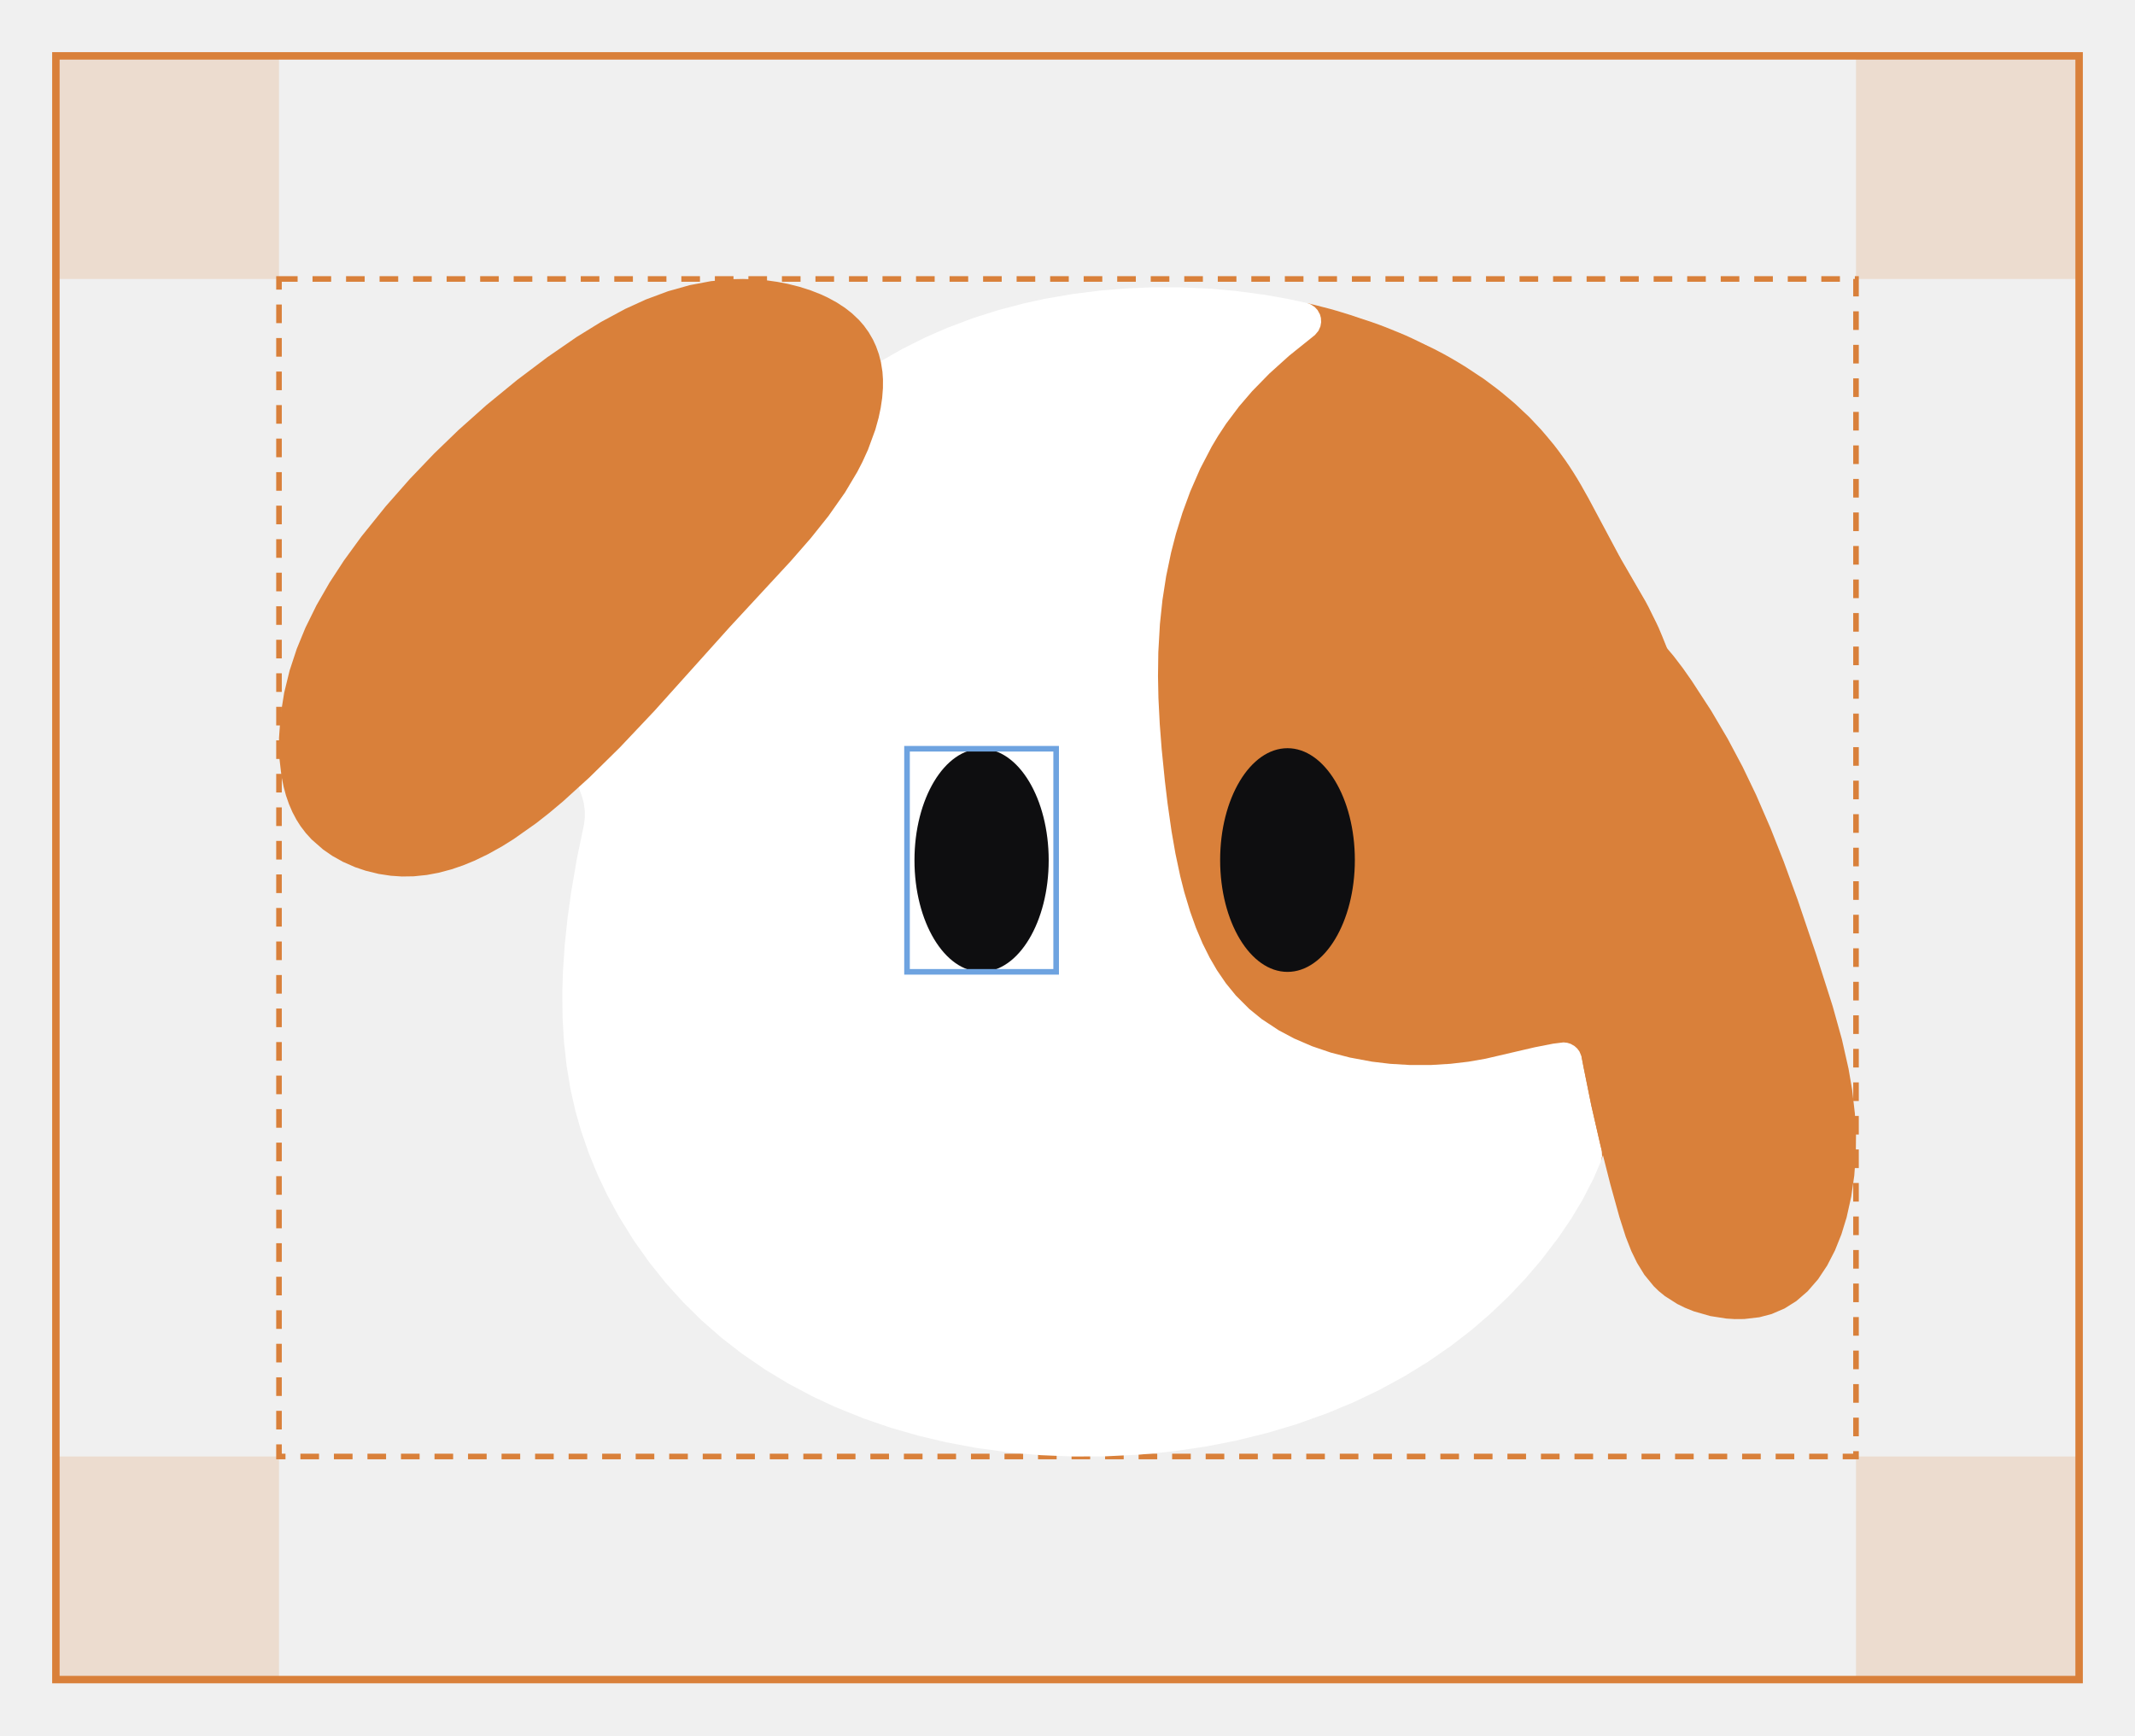
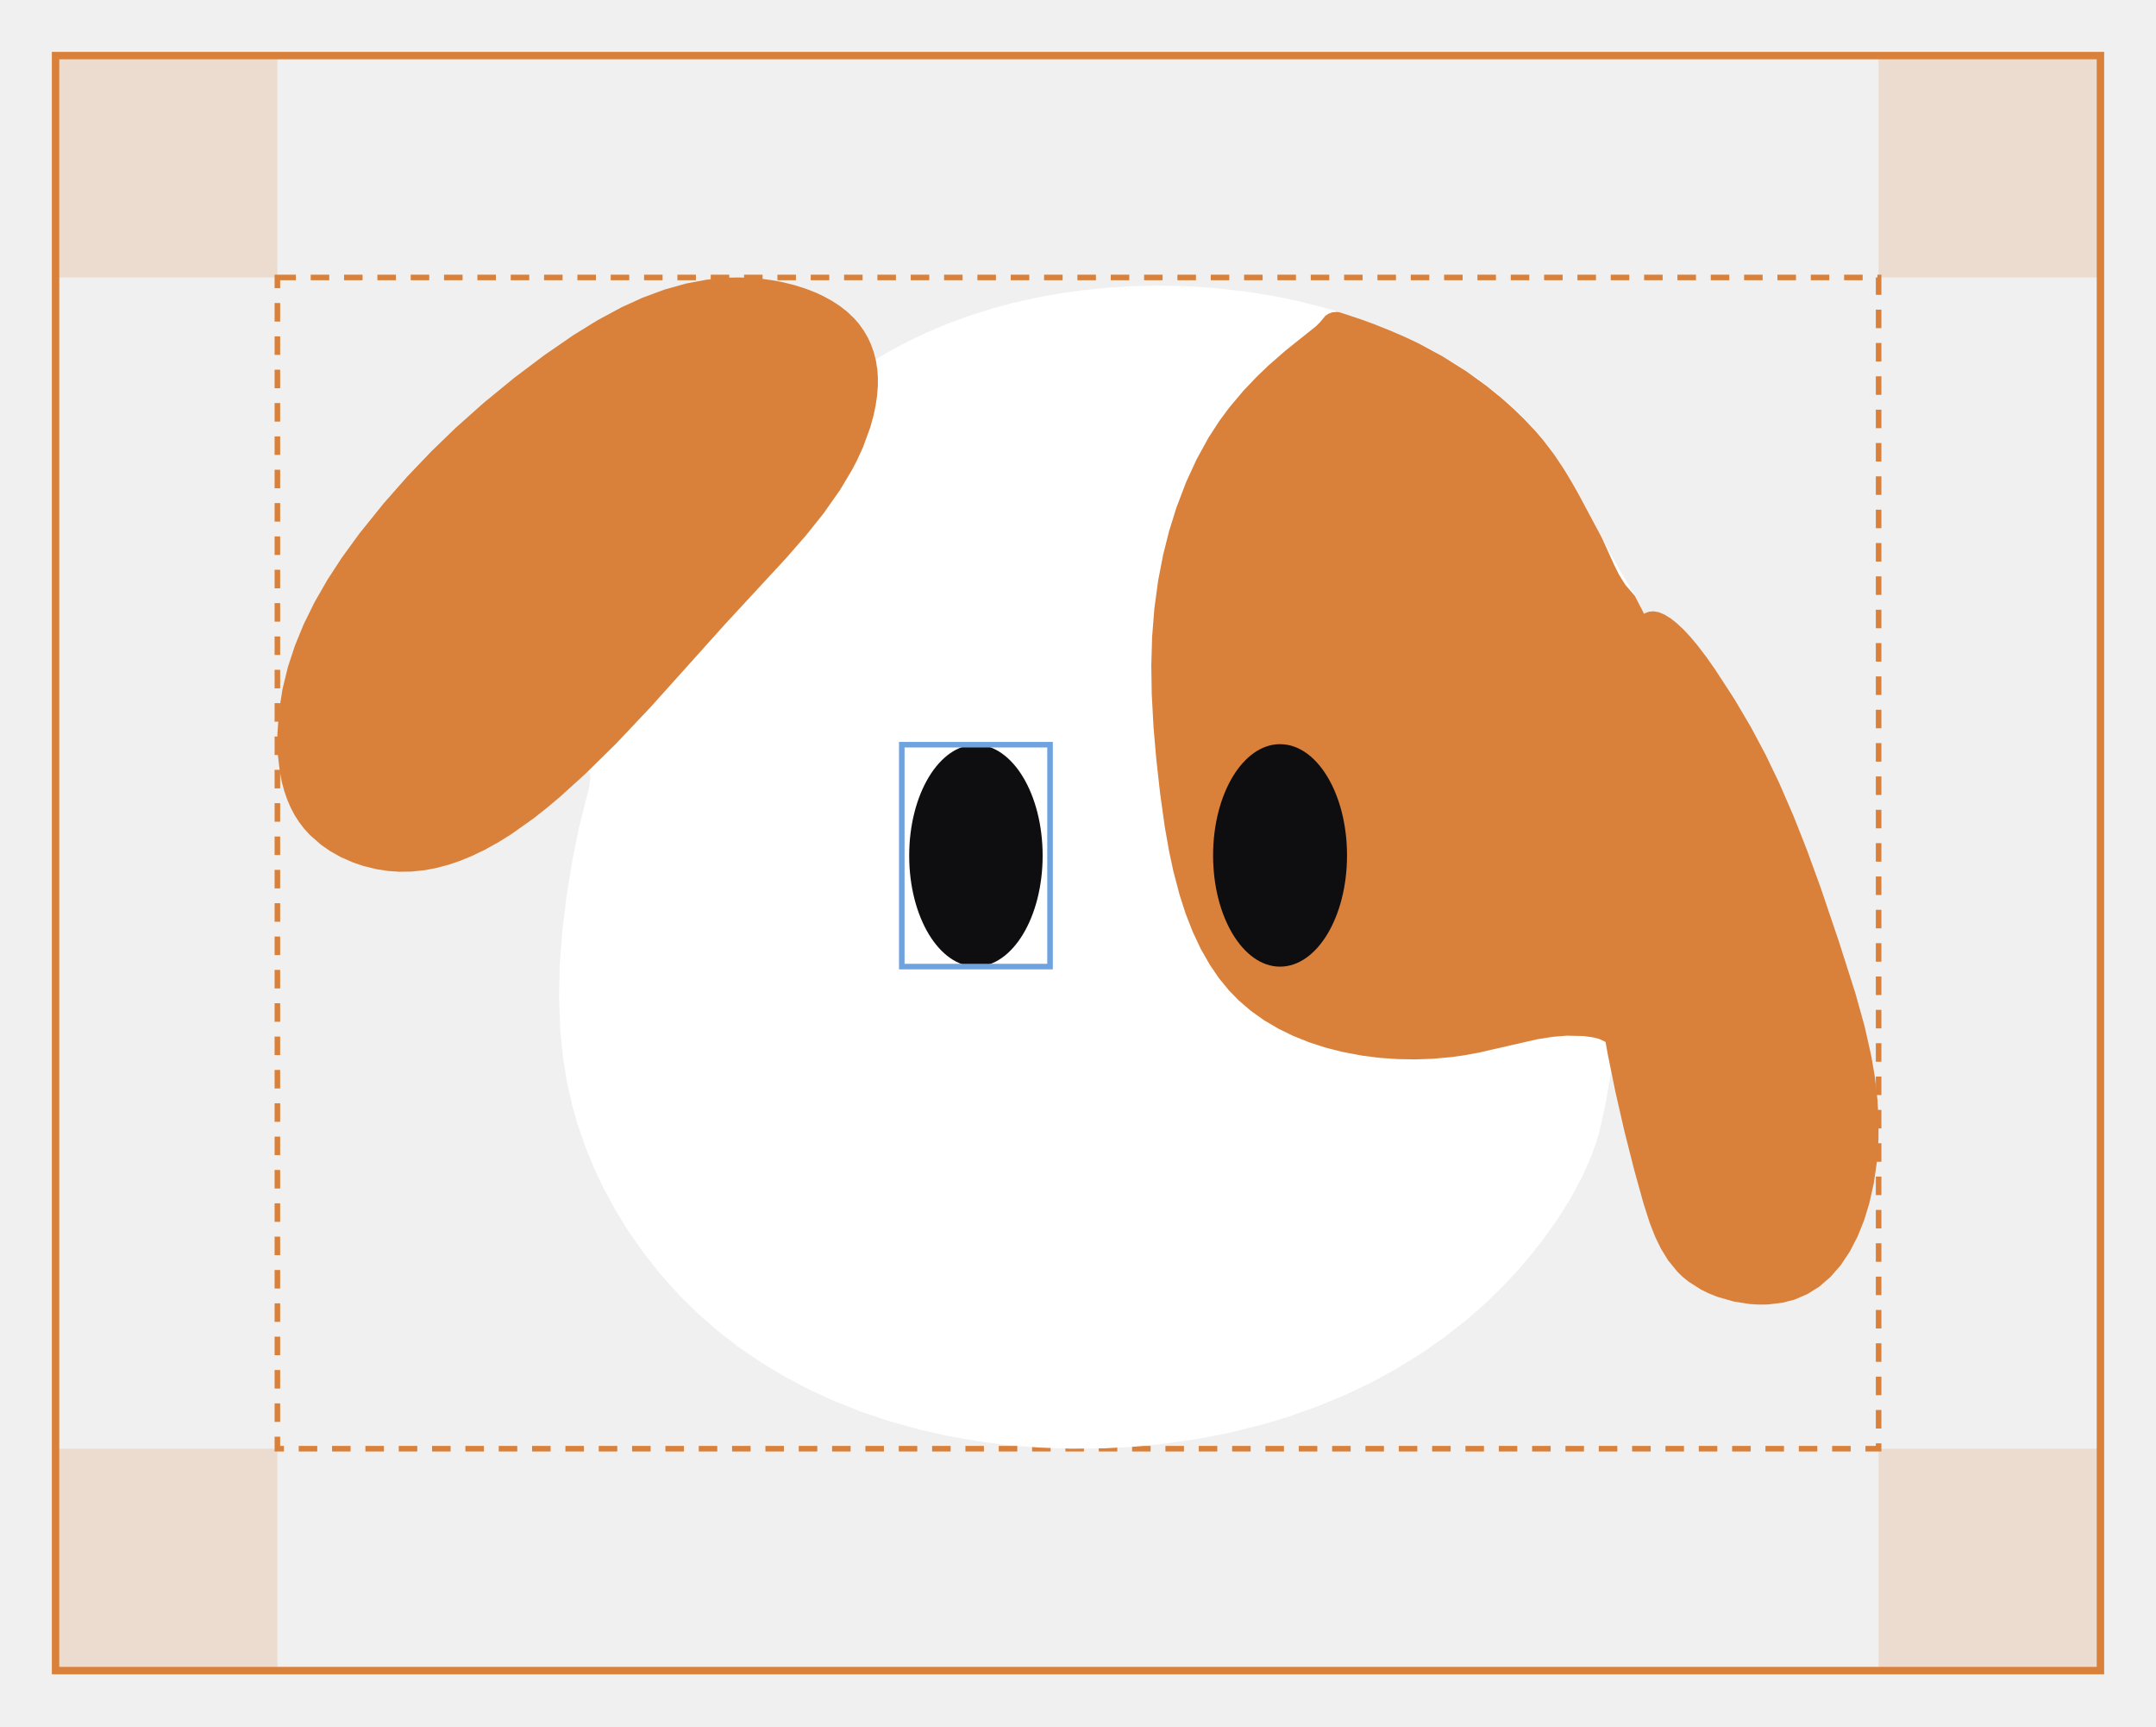
- <svg xmlns="http://www.w3.org/2000/svg" viewBox="-150.39 -138.04 1146.19 931.79">
+ <svg xmlns="http://www.w3.org/2000/svg" viewBox="-150.39 -138.04 1164.19 931.83">
  <rect x="-120.39" y="-108.04" width="119.78" height="119.78" fill="#D9803A" fill-opacity=".18" />
-   <rect x="846.02" y="-108.04" width="119.78" height="119.78" fill="#D9803A" fill-opacity=".18" />
-   <rect x="-120.39" y="643.97" width="119.78" height="119.78" fill="#D9803A" fill-opacity=".18" />
-   <rect x="846.02" y="643.97" width="119.78" height="119.78" fill="#D9803A" fill-opacity=".18" />
-   <rect x="-0.61" y="11.74" width="846.63" height="632.23" fill="none" stroke="#D9803A" stroke-width="3" stroke-dasharray="10 8" />
-   <rect x="-120.39" y="-108.04" width="1086.19" height="871.79" fill="none" stroke="#D9803A" stroke-width="4" />
+   <rect x="864.02" y="-108.04" width="119.78" height="119.78" fill="#D9803A" fill-opacity=".18" />
+   <rect x="-120.39" y="644.01" width="119.78" height="119.78" fill="#D9803A" fill-opacity=".18" />
+   <rect x="864.02" y="644.01" width="119.78" height="119.78" fill="#D9803A" fill-opacity=".18" />
+   <rect x="-0.61" y="11.74" width="864.63" height="632.27" fill="none" stroke="#D9803A" stroke-width="3" stroke-dasharray="10 8" />
+   <rect x="-120.39" y="-108.04" width="1104.19" height="871.83" fill="none" stroke="#D9803A" stroke-width="4" />
  <defs>
    <clipPath id="k">
-       <path d="M160.81 265.31L159.29 270.98L158.91 274.91L158.96 277.87L159.94 283.70L162.24 290.18L163.09 293.53L163.58 297.45L163.58 300.91L163.19 304.35L159.24 323.37L156.25 340.90L154.28 355.14L152.80 369.21L151.85 383.08L151.49 394.60L151.64 408.65L152.39 421.36L153.81 434.24L155.89 446.78L158.40 457.96L161.55 469.09L165.73 481.19L170.52 492.85L175.59 503.53L181.74 514.89L189.79 527.89L198.18 539.73L207.04 550.79L216.28 561.03L226.31 570.92L236.98 580.25L247.74 588.61L260.44 597.34L272.99 604.90L285.55 611.57L298.17 617.46L313.25 623.54L327.75 628.51L342.41 632.74L357.36 636.29L373.79 639.37L391.69 641.81L408.42 643.27L425.44 643.97L442.29 643.92L461.41 642.97L478.35 641.33L496.15 638.76L512.52 635.60L529.74 631.38L545.47 626.68L562.17 620.73L576.53 614.73L589.92 608.33L603.53 600.93L616.23 593.12L628.86 584.37L639.67 575.98L649.33 567.68L659.65 557.85L668.56 548.43L676.86 538.72L686.39 526.25L693.16 516.24L699.23 506.14L705.11 494.72L709.08 485.46L712.27 476.24L715.63 463.15L717.43 458.58L719.12 455.59L721.14 452.81L723.12 450.62L727.81 446.21L730.84 442.33L733.18 438.00L737.80 426.92L743.55 411.05L748.43 394.85L752.38 378.63L756.03 358.90L758.09 343.59L759.62 326.99L760.38 310.31L760.28 292.55L759.26 275.87L757.47 260.58L754.84 245.52L751.60 231.77L748.74 221.94L744.89 210.74L740.64 200.22L736.53 191.43L732.03 182.96L718.81 160.21L700.56 126.04L695.39 117.28L690.93 110.38L684.89 102.05L677.71 93.40L670.58 85.84L662.53 78.29L654.60 71.66L646.27 65.43L635.16 58.08L626.16 52.81L615.27 47.11L603.40 41.64L591.96 37.00L579.76 32.65L565.09 28.17L552.98 25.05L540.54 22.36L527.79 20.13L512.85 18.16L498.87 16.93L483.29 16.24L468.08 16.24L454.04 16.83L439.98 17.99L425.27 19.85L410.25 22.46L398.76 24.98L385.29 28.54L371.98 32.77L358.13 37.99L346.32 43.15L333.96 49.35L323.36 55.38L312.38 62.32L300.22 70.84L288.11 80.23L275.60 90.88L263.27 102.32L248.63 117.12L235.60 131.38L222.50 146.86L212.08 160.24L202.54 173.66L194.44 186.25L187.91 197.50L181.55 209.78L176.87 220.02L172.07 232.07L163.84 256.84Z" />
+       <path d="M460.43 16.49L447.70 17.28L433.75 18.70L421.15 20.49L409.90 22.53L396.30 25.58L385.30 28.54L372.07 32.74L361.43 36.66L349.83 41.54L339.62 46.41L330.73 51.12L319.88 57.50L310.35 63.68L300.02 70.99L289.96 78.74L280.16 86.89L268.73 97.14L258.56 106.94L248.68 117.07L235.65 131.33L223.98 145.04L216.00 155.08L206.13 168.46L199.00 179.01L192.95 188.71L186.70 199.73L181.51 209.87L176.78 220.23L170.82 235.59L163.78 257.01L157.56 273.97L156.45 278.36L156.55 279.74L156.81 280.17L157.76 280.49L159.94 280.05L165.00 278.26L166.83 278.21L167.64 278.68L168.16 279.50L168.46 282.08L167.52 287.76L162.04 309.57L158.77 325.89L155.65 344.93L153.28 364.09L151.84 383.30L151.47 399.94L152.12 417.78L153.64 432.96L155.65 445.51L158.40 457.94L161.52 469.00L165.71 481.13L170.60 493.03L175.59 503.52L181.74 514.89L188.50 525.92L196.60 537.60L206.16 549.75L216.44 561.20L226.43 571.03L236.92 580.20L247.89 588.72L260.35 597.28L273.30 605.08L286.69 612.13L300.48 618.45L314.63 624.05L329.10 628.93L346.33 633.74L361.34 637.11L377.82 640.00L393.17 641.97L409.92 643.36L428.03 644.01L446.15 643.80L462.92 642.85L478.33 641.33L496.15 638.76L512.51 635.60L531.10 631.01L545.73 626.60L562.45 620.62L576.46 614.76L590.13 608.22L603.43 600.99L617.38 592.36L628.79 584.42L641.76 574.25L651.34 565.85L660.55 556.94L668.50 548.49L676.95 538.60L683.41 530.32L691.01 519.54L697.93 508.41L703.44 498.18L706.16 492.44L709.05 485.54L711.52 478.63L713.23 472.87L716.22 459.63L720.45 435.85L721.29 432.41L722.18 429.96L722.78 428.99L723.36 428.60L723.92 428.83L724.44 429.69L725.28 433.46L726.73 444.06L727.57 446.23L728.31 446.45L729.17 445.77L730.13 444.37L732.74 439.03L737.79 426.93L742.33 414.63L747.75 397.32L752.36 378.72L755.86 359.99L758.51 339.77L759.86 323.17L760.44 306.48L760.17 289.76L759.24 275.66L757.44 260.37L754.78 245.23L751.53 231.52L747.47 218.04L744.91 210.80L741.63 202.54L735.34 189.08L731.92 182.77L718.74 160.08L700.56 126.04L694.54 115.92L688.77 107.28L682.55 99.11L675.90 91.39L667.01 82.38L657.55 74.04L646.54 65.62L634.96 57.96L621.78 50.43L610.41 44.79L596.41 38.74L582.10 33.44L568.76 29.22L552.77 25.00L539.08 22.08L522.75 19.39L505.03 17.40L489.76 16.44L474.46 16.16Z" />
    </clipPath>
  </defs>
-   <path fill="#FFFFFF" d="M160.81 265.31L159.29 270.98L158.91 274.91L158.96 277.87L159.94 283.70L162.24 290.18L163.09 293.53L163.58 297.45L163.58 300.91L163.19 304.35L159.24 323.37L156.25 340.90L154.28 355.14L152.80 369.21L151.85 383.08L151.49 394.60L151.64 408.65L152.39 421.36L153.81 434.24L155.89 446.78L158.40 457.96L161.55 469.09L165.73 481.19L170.52 492.85L175.59 503.53L181.74 514.89L189.79 527.89L198.18 539.73L207.04 550.79L216.28 561.03L226.31 570.92L236.98 580.25L247.74 588.61L260.44 597.34L272.99 604.90L285.55 611.57L298.17 617.46L313.25 623.54L327.75 628.51L342.41 632.74L357.36 636.29L373.79 639.37L391.69 641.81L408.42 643.27L425.44 643.97L442.29 643.92L461.41 642.97L478.35 641.33L496.15 638.76L512.52 635.60L529.74 631.38L545.47 626.68L562.17 620.73L576.53 614.73L589.92 608.33L603.53 600.93L616.23 593.12L628.86 584.37L639.67 575.98L649.33 567.68L659.65 557.85L668.56 548.43L676.86 538.72L686.39 526.25L693.16 516.24L699.23 506.14L705.11 494.72L709.08 485.46L712.27 476.24L715.63 463.15L717.43 458.58L719.12 455.59L721.14 452.81L723.12 450.62L727.81 446.21L730.84 442.33L733.18 438.00L737.80 426.92L743.55 411.05L748.43 394.85L752.38 378.63L756.03 358.90L758.09 343.59L759.62 326.99L760.38 310.31L760.28 292.55L759.26 275.87L757.47 260.58L754.84 245.52L751.60 231.77L748.74 221.94L744.89 210.74L740.64 200.22L736.53 191.43L732.03 182.96L718.81 160.21L700.56 126.04L695.39 117.28L690.93 110.38L684.89 102.05L677.71 93.40L670.58 85.84L662.53 78.29L654.60 71.66L646.27 65.43L635.16 58.08L626.16 52.81L615.27 47.11L603.40 41.64L591.96 37.00L579.76 32.65L565.09 28.17L552.98 25.05L540.54 22.36L527.79 20.13L512.85 18.16L498.87 16.93L483.29 16.24L468.08 16.24L454.04 16.83L439.98 17.99L425.27 19.85L410.25 22.46L398.76 24.98L385.29 28.54L371.98 32.77L358.13 37.99L346.32 43.15L333.96 49.35L323.36 55.38L312.38 62.32L300.22 70.84L288.11 80.23L275.60 90.88L263.27 102.32L248.63 117.12L235.60 131.38L222.50 146.86L212.08 160.24L202.54 173.66L194.44 186.25L187.91 197.50L181.55 209.78L176.87 220.02L172.07 232.07L163.84 256.84Z" />
-   <path fill="#D9803A" clip-path="url(#k)" d="M471.29 225.05L471.52 236.71L472.23 250.71L473.26 264.11L475.00 281.41L476.43 293.36L478.54 308.15L480.65 320.26L483.23 332.41L485.42 341.03L488.58 351.49L491.66 360.10L495.20 368.48L499.05 376.19L502.94 382.88L507.78 389.95L513.11 396.49L520.26 403.65L526.94 409.09L536.17 415.18L544.33 419.52L554.00 423.69L564.09 427.12L574.31 429.77L586.19 431.98L595.92 433.14L606.58 433.78L617.86 433.77L628.29 433.13L637.95 432.00L647.09 430.41L673.53 424.26L683.42 422.32L689.00 421.63L690.97 421.84L692.86 422.43L694.87 423.58L696.34 424.90L697.52 426.49L698.56 428.91L703.89 455.36L709.53 479.82L709.70 482.83L709.09 485.43L712.27 476.24L715.63 463.15L717.65 458.14L719.39 455.18L721.46 452.43L727.14 446.93L729.71 443.94L732.33 439.78L734.75 434.39L739.14 423.44L743.55 411.05L747.40 398.56L750.35 387.42L753.14 374.99L755.63 361.40L757.61 347.63L759.21 332.36L760.12 318.26L760.45 305.42L760.28 292.55L759.48 278.43L758.44 267.91L756.86 256.55L754.84 245.52L752.80 236.48L750.15 226.59L747.13 217.03L743.62 207.44L739.72 198.15L733.80 186.17L719.88 162.14L705.06 134.22L697.44 120.66L693.13 113.70L688.16 106.42L682.66 99.24L676.06 91.57L670.58 85.84L664.21 79.79L657.83 74.27L651.61 69.35L646.27 65.43L638.16 59.97L629.46 54.68L621.50 50.28L605.73 42.66L596.41 38.74L588.22 35.61L571.17 29.93L561.61 27.22L551.10 24.61L553.26 25.37L555.43 26.80L556.98 28.48L558.23 30.77L558.75 32.66L558.88 34.94L558.49 37.19L557.43 39.58L555.55 41.83L541.73 52.93L531.09 62.52L521.83 72.00L514.80 80.19L507.89 89.40L503.55 96.00L500.15 101.70L493.93 113.63L488.58 125.90L484.43 137.20L480.92 148.56L478.31 158.66L475.65 171.43L473.68 184.12L472.32 197.01L471.46 212.11Z" />
-   <path fill="#D9803A" d="M722.06 196.17L719.75 197.03L717.24 198.77L714.88 201.20L712.36 204.61L709.74 209.05L706.79 214.99L701.48 227.74L696.85 241.48L694.70 249.09L692.50 258.22L689.75 273.08L687.91 288.43L686.92 303.93L686.66 319.08L687.08 336.00L688.11 352.45L690.03 372.19L692.40 390.76L695.71 412.37L699.70 434.76L703.90 455.40L708.73 476.55L714.12 497.79L719.02 515.46L722.41 526.06L725.42 533.73L728.49 540.04L732.40 546.40L737.44 552.56L740.12 555.16L743.49 557.90L750.05 562.07L754.12 564.08L758.91 566.01L767.82 568.57L776.39 569.91L780.96 570.20L786.02 570.16L794.15 569.21L800.72 567.48L807.67 564.49L813.98 560.52L820.01 555.31L825.66 548.80L830.55 541.44L834.72 533.34L838.19 524.67L840.99 515.55L843.46 504.44L845.09 493.14L845.92 481.87L846.02 471.33L845.42 459.85L843.93 446.93L842.01 435.77L838.45 420.00L833.52 402.29L824.58 374.26L814.71 345.13L807.19 324.49L800.16 306.69L792.39 288.76L785.17 273.72L777.12 258.58L768.27 243.56L757.78 227.43L753.09 220.75L748.18 214.30L744.16 209.53L740.39 205.52L736.93 202.31L733.84 199.87L730.40 197.74L727.40 196.49L724.50 195.96Z" />
+   <path fill="#FFFFFF" d="M460.43 16.49L447.70 17.28L433.75 18.70L421.15 20.49L409.90 22.53L396.30 25.58L385.30 28.54L372.07 32.74L361.43 36.66L349.83 41.54L339.62 46.41L330.73 51.12L319.88 57.50L310.35 63.68L300.02 70.99L289.96 78.74L280.16 86.89L268.73 97.14L258.56 106.94L248.68 117.07L235.65 131.33L223.98 145.04L216.00 155.08L206.13 168.46L199.00 179.01L192.95 188.71L186.70 199.73L181.51 209.87L176.78 220.23L170.82 235.59L163.78 257.01L157.56 273.97L156.45 278.36L156.55 279.74L156.81 280.17L157.76 280.49L159.94 280.05L165.00 278.26L166.83 278.21L167.64 278.68L168.16 279.50L168.46 282.08L167.52 287.76L162.04 309.57L158.77 325.89L155.65 344.93L153.28 364.09L151.84 383.30L151.47 399.94L152.12 417.78L153.64 432.96L155.65 445.51L158.40 457.94L161.52 469.00L165.71 481.13L170.60 493.03L175.59 503.52L181.74 514.89L188.50 525.92L196.60 537.60L206.16 549.75L216.44 561.20L226.43 571.03L236.92 580.20L247.89 588.72L260.35 597.28L273.30 605.08L286.69 612.13L300.48 618.45L314.63 624.05L329.10 628.93L346.33 633.74L361.34 637.11L377.82 640.00L393.17 641.97L409.92 643.36L428.03 644.01L446.15 643.80L462.92 642.85L478.33 641.33L496.15 638.76L512.51 635.60L531.10 631.01L545.73 626.60L562.45 620.62L576.46 614.76L590.13 608.22L603.43 600.99L617.38 592.36L628.79 584.42L641.76 574.25L651.34 565.85L660.55 556.94L668.50 548.49L676.95 538.60L683.41 530.32L691.01 519.54L697.93 508.41L703.44 498.18L706.16 492.44L709.05 485.54L711.52 478.63L713.23 472.87L716.22 459.63L720.45 435.85L721.29 432.41L722.18 429.96L722.78 428.99L723.36 428.60L723.92 428.83L724.44 429.69L725.28 433.46L726.73 444.06L727.57 446.23L728.31 446.45L729.17 445.77L730.13 444.37L732.74 439.03L737.79 426.93L742.33 414.63L747.75 397.32L752.36 378.72L755.86 359.99L758.51 339.77L759.86 323.17L760.44 306.48L760.17 289.76L759.24 275.66L757.44 260.37L754.78 245.23L751.53 231.52L747.47 218.04L744.91 210.80L741.63 202.54L735.34 189.08L731.92 182.77L718.74 160.08L700.56 126.04L694.54 115.92L688.77 107.28L682.55 99.11L675.90 91.39L667.01 82.38L657.55 74.04L646.54 65.62L634.96 57.96L621.78 50.43L610.41 44.79L596.41 38.74L582.10 33.44L568.76 29.22L552.77 25.00L539.08 22.08L522.75 19.39L505.03 17.40L489.76 16.44L474.46 16.16Z" />
+   <path fill="#D9803A" clip-path="url(#k)" d="M471.29 221.12L471.52 236.61L472.51 254.81L474.00 271.94L476.09 290.63L478.56 308.27L480.93 321.71L483.21 332.31L486.60 345.17L489.81 355.11L493.60 364.85L497.98 374.17L502.84 382.71L507.78 389.95L513.16 396.54L518.45 401.98L525.03 407.63L532.12 412.68L539.84 417.23L547.88 421.16L556.35 424.56L565.31 427.47L574.32 429.77L584.96 431.79L594.46 433.00L604.05 433.68L613.66 433.85L623.23 433.52L633.66 432.57L640.64 431.58L648.12 430.20L679.82 422.95L688.39 421.62L695.70 421.04L704.66 421.25L709.51 421.89L712.94 422.73L716.55 424.37L719.24 426.69L720.95 427.80L723.58 428.83L726.57 430.51L728.46 431.05L730.86 431.14L733.19 430.59L735.30 429.44L737.03 427.78L738.17 425.92L739.18 423.34L744.39 408.47L748.40 394.97L751.23 383.76L753.87 371.33L756.26 357.44L757.79 346.17L759.12 333.43L759.86 323.18L760.38 310.41L760.38 296.17L759.91 284.61L758.88 271.88L757.44 260.35L755.58 249.25L753.42 239.06L750.57 228.04L746.74 215.89L742.67 205.05L738.07 194.59L732.41 183.68L727.26 177.67L723.87 172.28L721.05 166.58L714.78 152.71L704.47 133.13L697.33 120.47L693.17 113.78L688.76 107.26L683.38 100.13L678.90 94.88L673.00 88.61L667.02 82.77L660.41 76.87L652.47 70.42L641.56 62.51L628.67 54.39L615.13 47.06L603.65 41.75L588.18 35.59L573.25 30.59L571.48 30.33L569.02 30.57L566.93 31.35L565.25 32.48L562.37 35.94L560.19 38.09L543.72 51.25L534.68 59.15L528.03 65.52L520.84 73.10L513.40 81.96L507.94 89.33L502.07 98.42L495.70 110.02L490.06 122.28L484.83 136.03L480.90 148.64L477.69 161.38L474.98 175.37L472.93 190.57L471.73 205.77Z" />
+   <path fill="#D9803A" d="M740.06 192.17L737.75 193.03L735.24 194.77L732.88 197.20L730.36 200.61L727.74 205.05L724.79 210.99L719.48 223.74L714.85 237.48L712.70 245.09L710.50 254.22L707.75 269.08L705.91 284.43L704.92 299.93L704.66 315.08L705.08 332.00L706.11 348.45L708.03 368.19L710.40 386.76L713.71 408.37L717.70 430.76L721.90 451.40L726.73 472.55L732.12 493.79L737.02 511.46L740.41 522.06L743.42 529.73L746.49 536.04L750.40 542.40L755.44 548.56L758.12 551.16L761.49 553.90L768.05 558.07L772.12 560.08L776.91 562.01L785.82 564.57L794.39 565.91L798.96 566.20L804.02 566.16L812.15 565.21L818.72 563.48L825.67 560.49L831.98 556.52L838.01 551.31L843.66 544.80L848.55 537.44L852.72 529.34L856.19 520.67L858.99 511.55L861.46 500.44L863.09 489.14L863.92 477.87L864.02 467.33L863.42 455.85L861.93 442.93L860.01 431.77L856.45 416.00L851.52 398.29L842.58 370.26L832.71 341.13L825.19 320.49L818.16 302.69L810.39 284.76L803.17 269.72L795.12 254.58L786.27 239.56L775.78 223.43L771.09 216.75L766.18 210.30L762.16 205.53L758.39 201.52L754.93 198.31L751.84 195.87L748.40 193.74L745.40 192.49L742.50 191.96Z" />
  <path fill="#D9803A" d="M254.75 11.94L248.47 11.74L242.87 11.85L231.27 12.92L219.94 15.05L208.29 18.32L196.36 22.76L185.27 27.82L172.31 34.80L159.19 42.90L143.43 53.77L127.25 65.96L110.73 79.49L95.77 92.83L82.68 105.48L69.66 119.09L56.76 133.73L43.67 149.98L34.26 162.91L26.54 174.74L19.51 186.96L13.57 199.02L8.93 210.32L5.10 221.95L2.17 233.91L0.30 245.61L-0.61 258.24L-0.40 269.01L0.76 278.95L1.87 284.38L3.14 289.07L4.71 293.60L6.58 297.96L8.78 302.11L10.97 305.55L13.79 309.25L16.93 312.70L23.10 318.10L27.97 321.46L33.67 324.66L40.25 327.55L45.93 329.47L52.92 331.18L59.41 332.16L65.31 332.56L71.76 332.46L78.74 331.74L85.08 330.56L91.93 328.74L98.14 326.62L104.28 324.10L111.44 320.66L119.03 316.44L125.42 312.45L137.39 304.00L144.46 298.45L151.86 292.24L166.03 279.38L182.34 263.32L200.87 243.72L241.41 198.59L274.07 163.29L284.90 150.88L294.33 139.08L303.26 126.38L309.84 115.34L312.62 109.95L315.62 103.36L319.54 92.64L321.30 86.26L322.42 80.96L323.21 75.63L323.62 70.32L323.64 65.64L323.36 61.60L322.56 56.51L321.43 52.12L319.91 47.87L318.26 44.30L316.01 40.42L313.38 36.75L310.77 33.76L307.01 30.20L303.33 27.31L298.84 24.37L294.03 21.75L290.10 19.93L284.84 17.87L278.77 15.93L272.54 14.37L266.84 13.28L261.75 12.56Z" />
  <path fill="#0E0E10" d="M412.61 323.86A36.03 59.89 0.00 1 1 340.55 323.86A36.03 59.89 0.00 1 1 412.61 323.86Z" />
  <path fill="#0E0E10" d="M576.97 323.73A36.16 60.05 0.00 1 1 504.65 323.73A36.16 60.05 0.00 1 1 576.97 323.73Z" />
  <rect x="336.55" y="263.97" width="80.06" height="119.78" fill="none" stroke="#6EA3E0" stroke-width="3" />
</svg>
